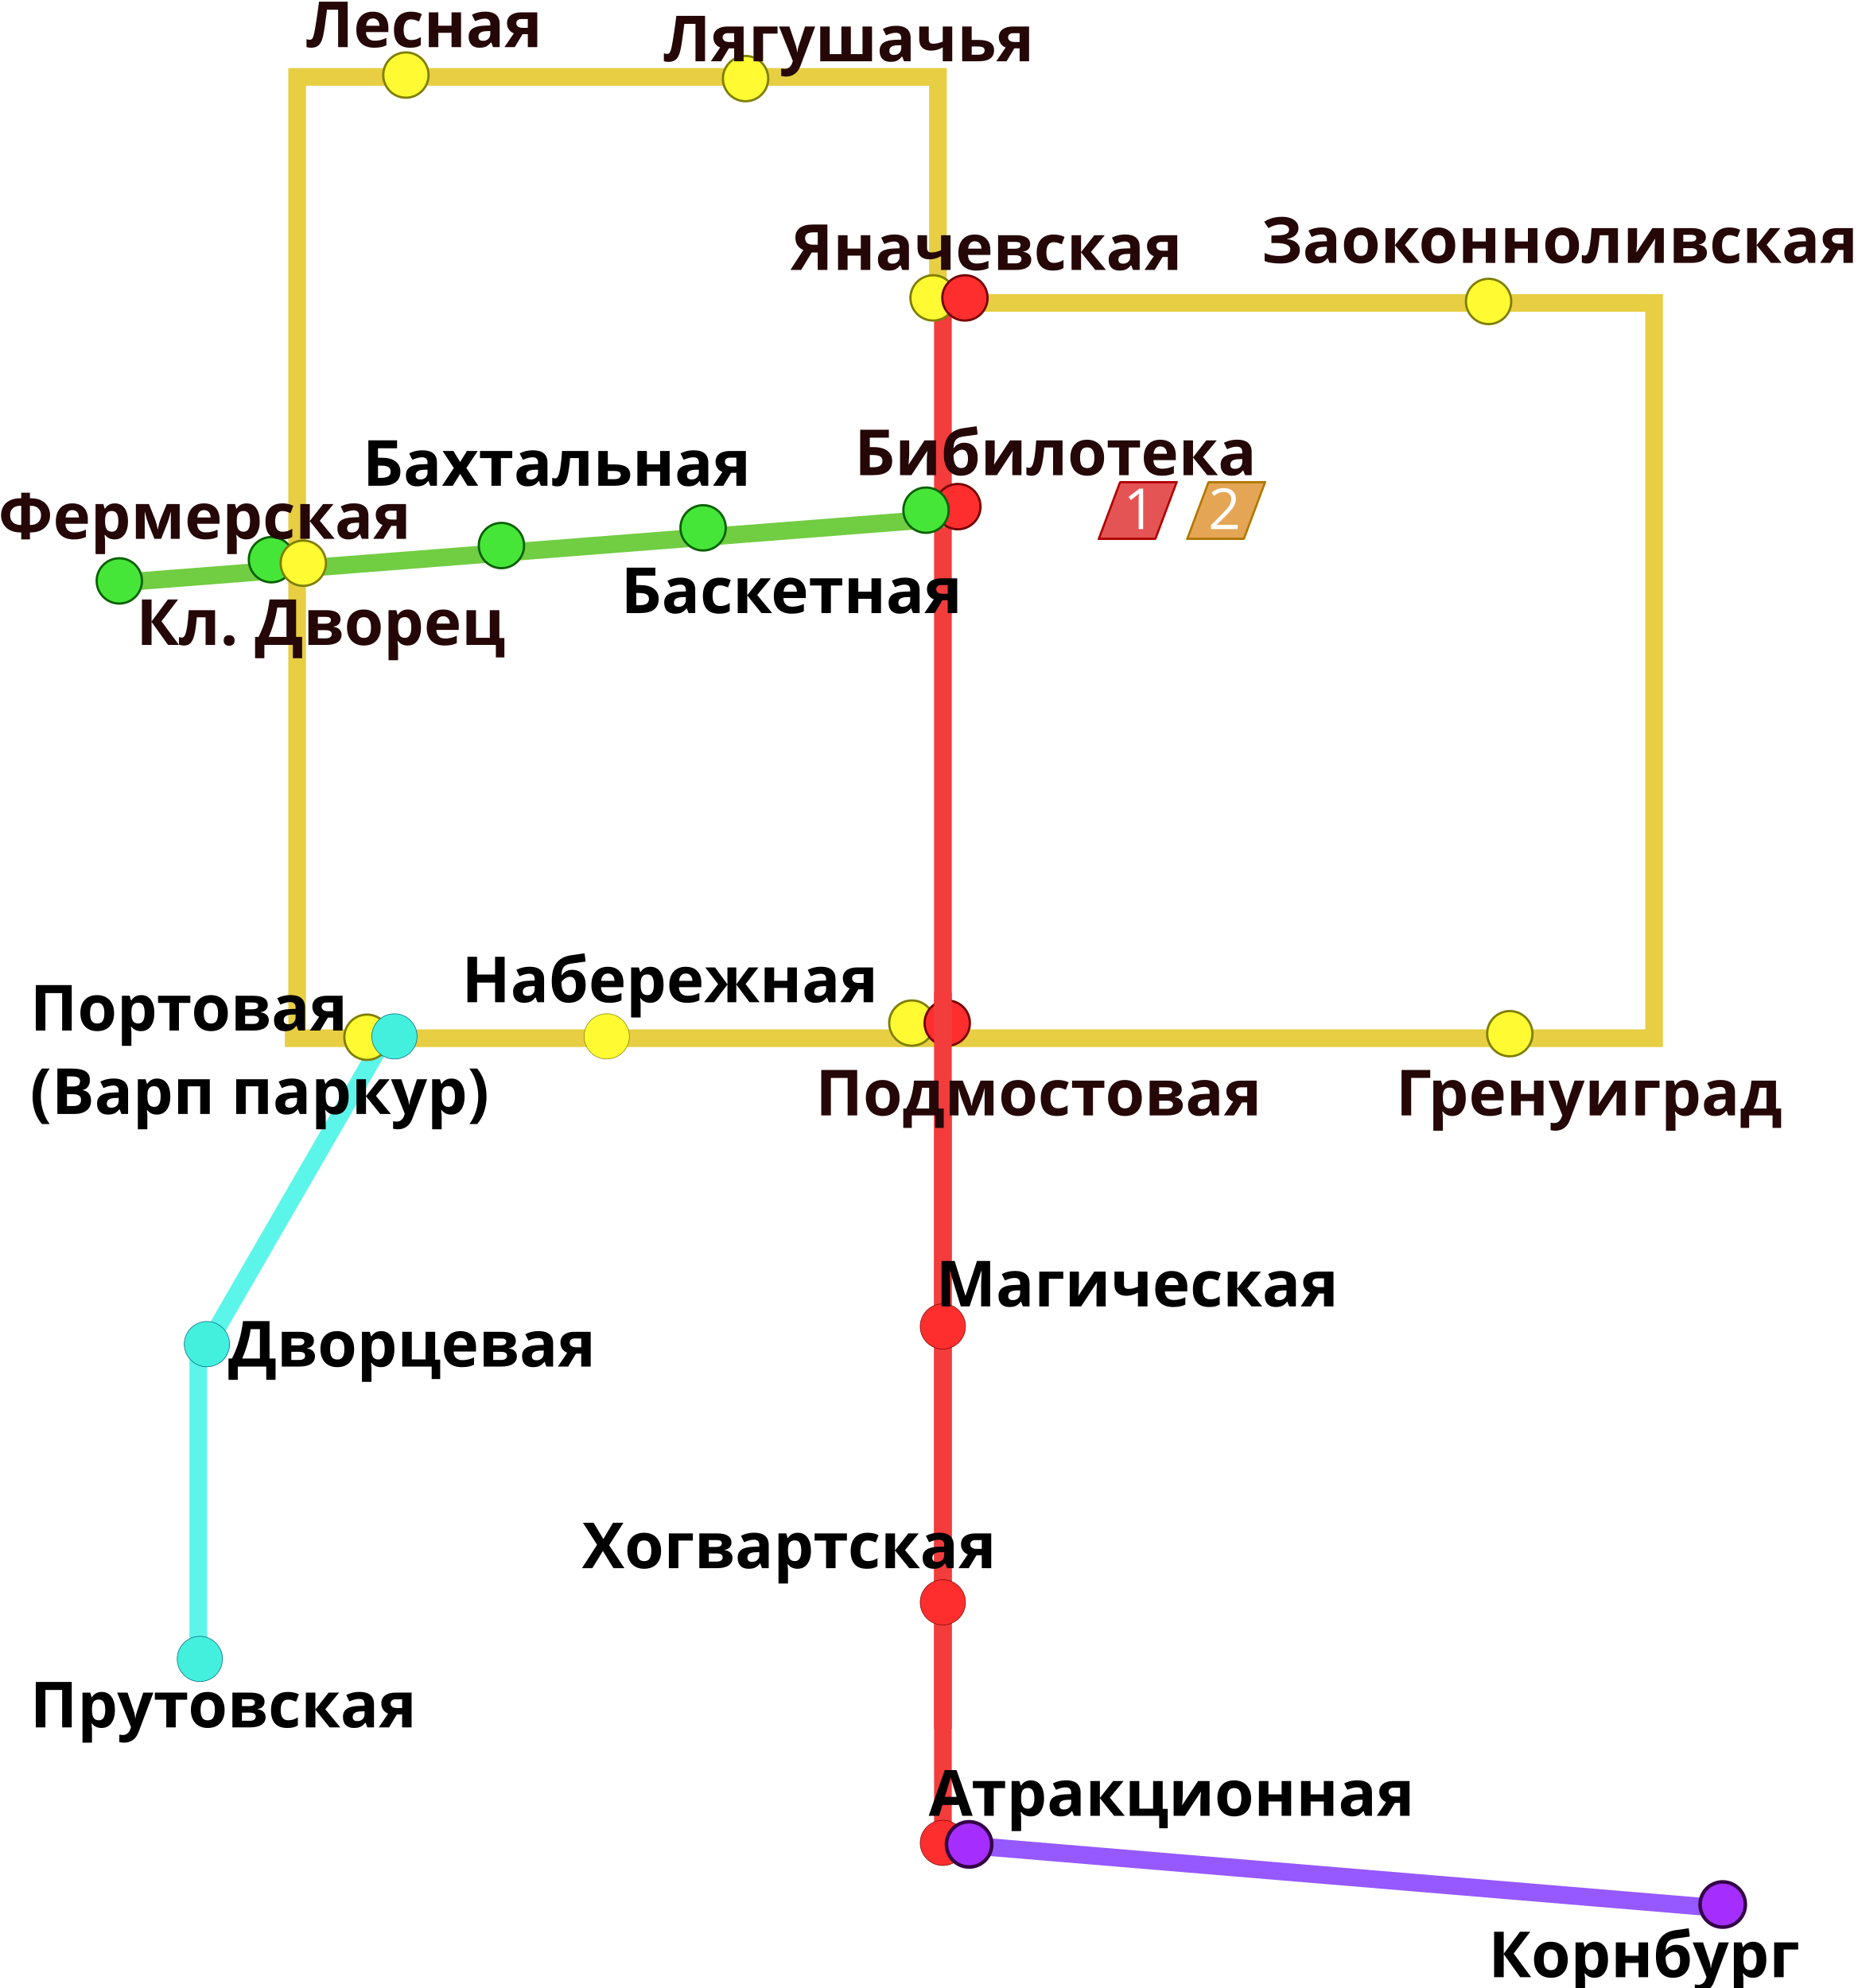
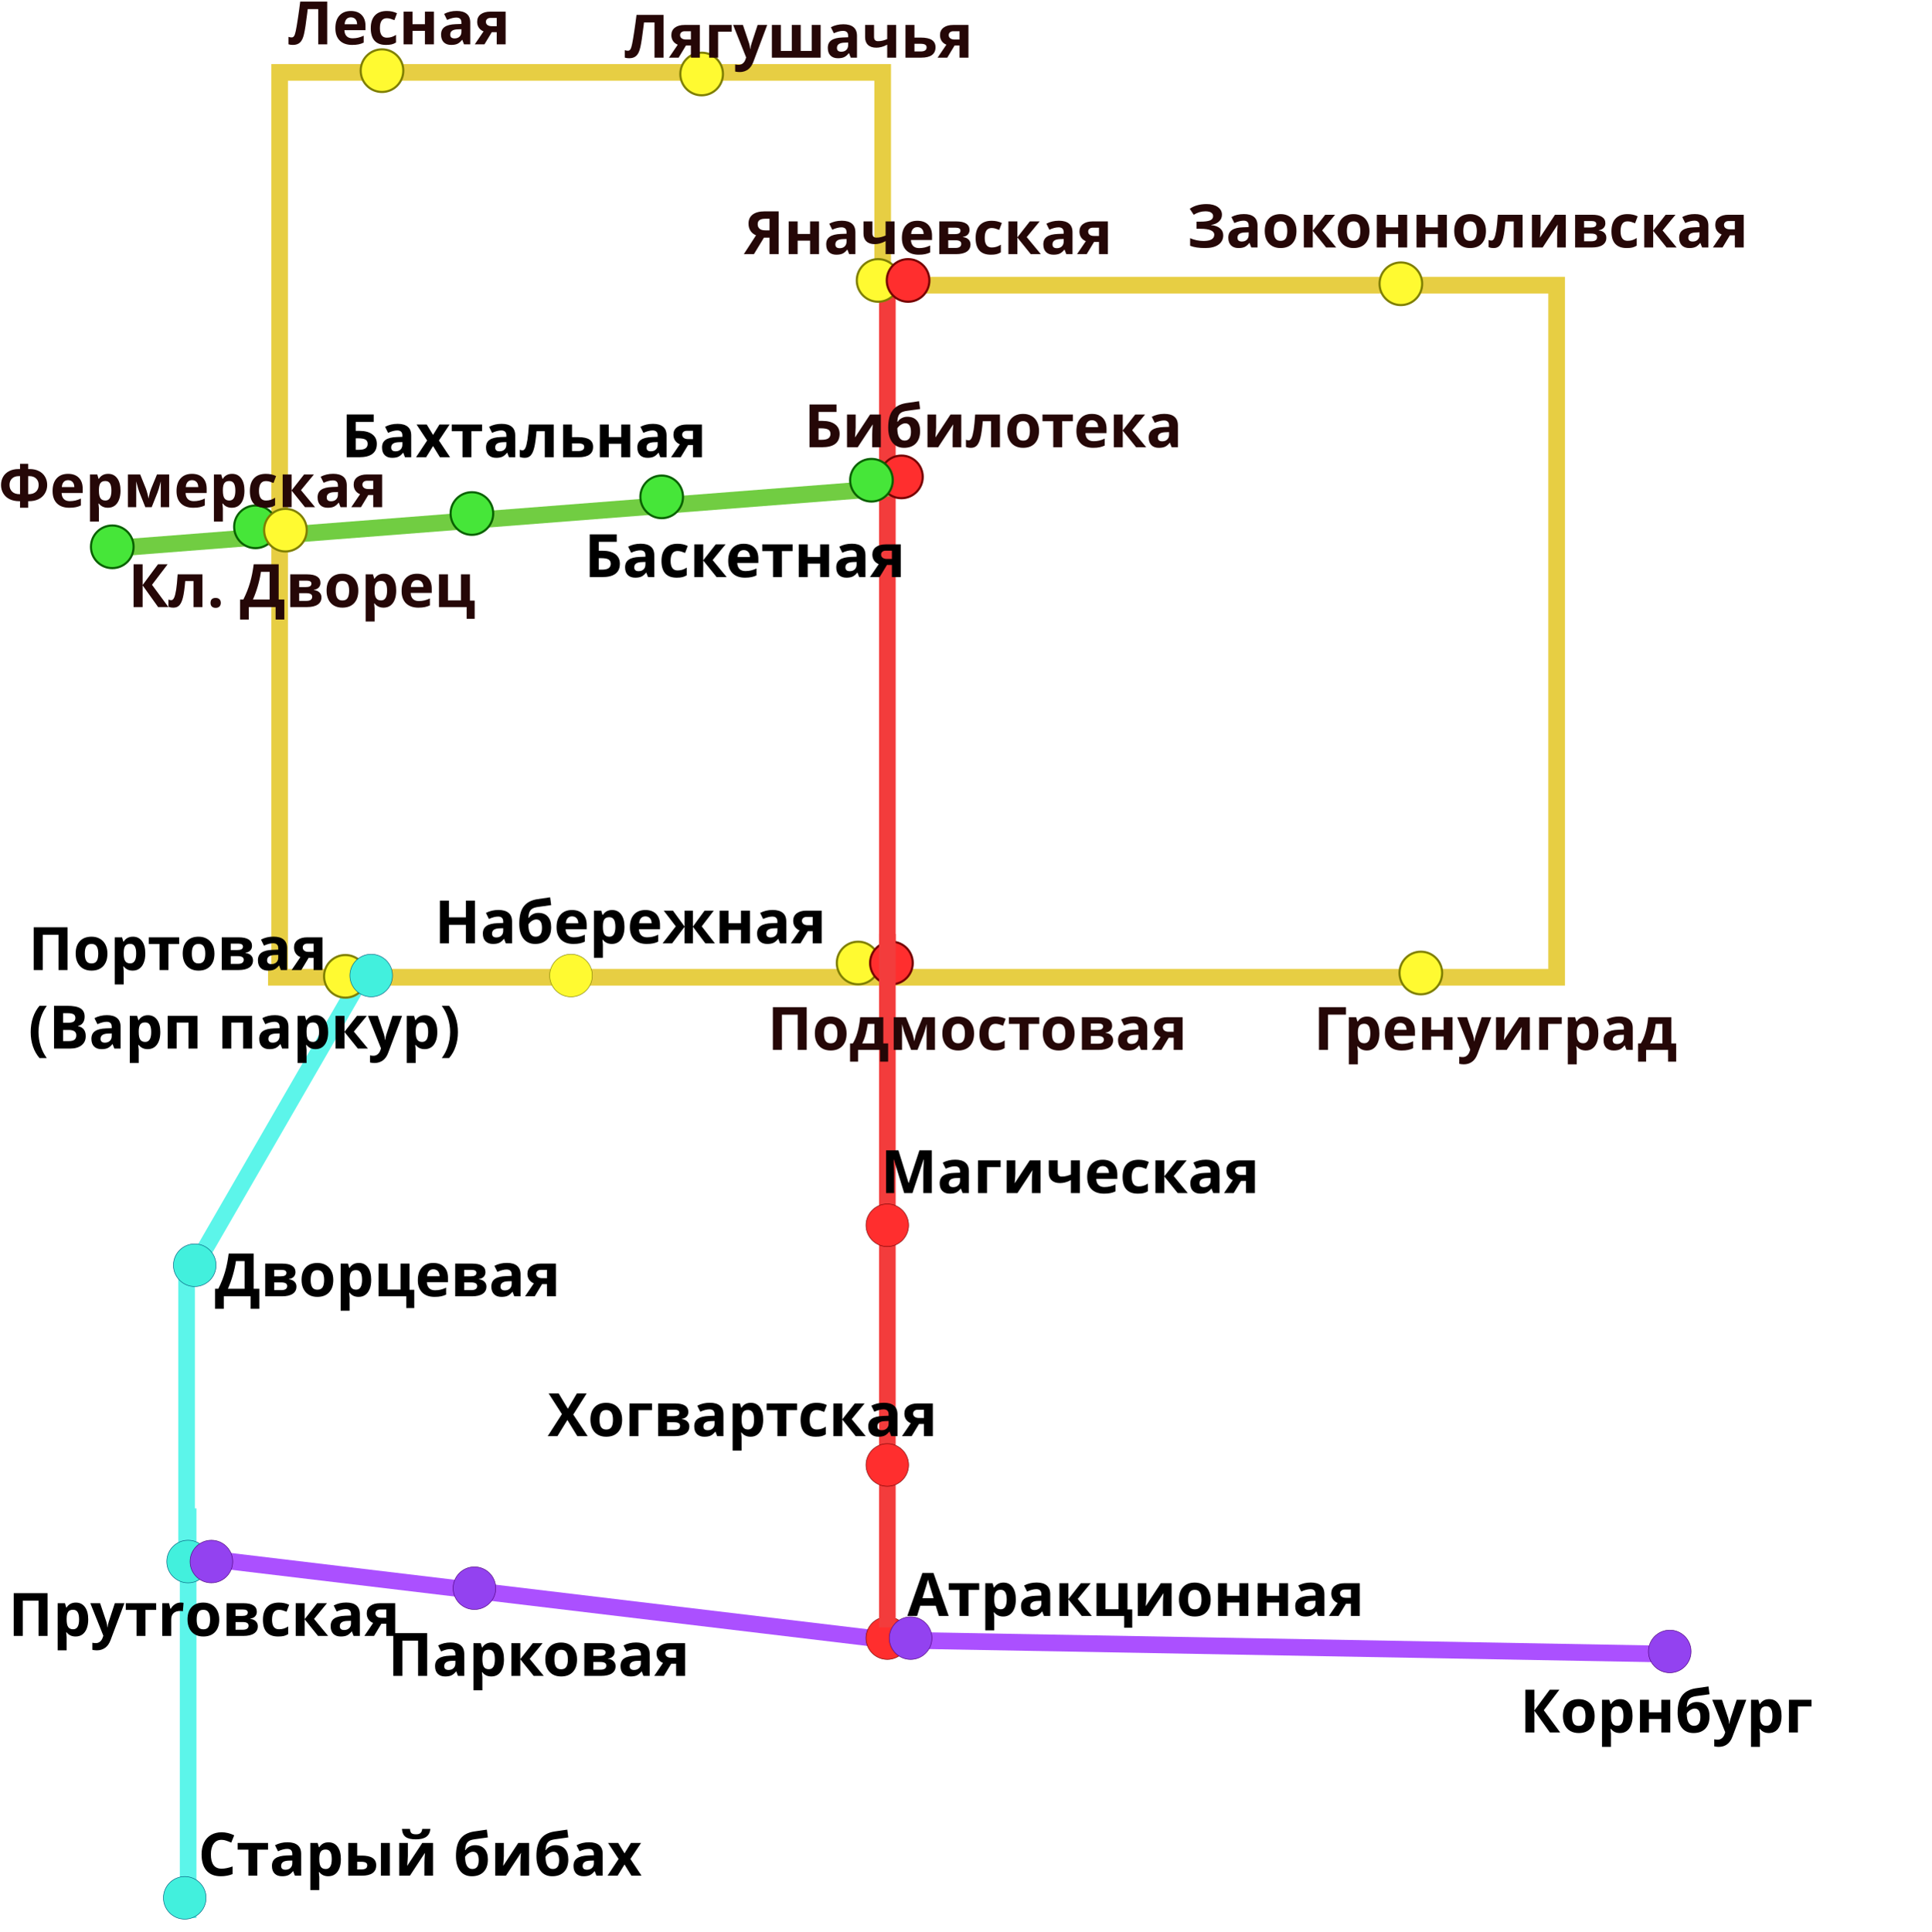
- <svg xmlns="http://www.w3.org/2000/svg" version="1.1" width="525" height="562" viewBox="0 0 525 562" xml:space="preserve">
+ <svg xmlns="http://www.w3.org/2000/svg" version="1.1" width="580" height="580" viewBox="0 0 580 580" xml:space="preserve">
  <defs>
</defs>
  <g transform="matrix(1 0 0 1 274 158.09)">
    <path style="stroke: rgb(231,206,67); stroke-width: 5; stroke-dasharray: none; stroke-linecap: butt; stroke-dashoffset: 0; stroke-linejoin: miter; stroke-miterlimit: 4; fill: none; fill-rule: nonzero; opacity: 1;" transform=" translate(-276.5, -240.09)" d="M 83 375.5 L 470.001 375.5 L 470.001 167.642 L 267.591 167.642 L 267.591 103.742 L 86.477 103.742 L 86.477 376.432" stroke-linecap="round" />
  </g>
  <g transform="matrix(1 0 0 1 266.5 189.62)">
    <path style="stroke: rgb(243,60,60); stroke-width: 5; stroke-dasharray: none; stroke-linecap: butt; stroke-dashoffset: 0; stroke-linejoin: miter; stroke-miterlimit: 4; fill: none; fill-rule: nonzero; opacity: 1;" transform=" translate(-271, -272.62)" d="M 271 168.5 L 271 376.74" stroke-linecap="round" />
  </g>
  <g transform="matrix(1 0 0 1 152 155.5)">
    <path style="stroke: rgb(113,205,66); stroke-width: 5; stroke-dasharray: none; stroke-linecap: butt; stroke-dashoffset: 0; stroke-linejoin: miter; stroke-miterlimit: 4; fill: none; fill-rule: nonzero; opacity: 1;" transform=" translate(-155.5, -237.5)" d="M 271 228.5 L 40 246.5" stroke-linecap="round" />
  </g>
  <g transform="matrix(1 0 0 1 81.77 385.01)">
    <path style="stroke: rgb(92,245,234); stroke-width: 5; stroke-dasharray: none; stroke-linecap: butt; stroke-dashoffset: 0; stroke-linejoin: miter; stroke-miterlimit: 4; fill: none; fill-rule: nonzero; opacity: 1;" transform=" translate(-79.27, -382.51)" d="M 105 293 Q 53.536 382.138 53.536 382.138 L 53.536 472.013" stroke-linecap="round" />
  </g>
  <g transform="matrix(0.16 0 0 0.16 33.72 164.22)">
    <circle style="stroke: rgb(9,97,0); stroke-width: 4; stroke-dasharray: none; stroke-linecap: butt; stroke-dashoffset: 0; stroke-linejoin: miter; stroke-miterlimit: 4; fill: rgb(70,230,57); fill-rule: nonzero; opacity: 1;" cx="0" cy="0" r="40" />
  </g>
  <g transform="matrix(0.16 0 0 0.16 76.72 158.22)">
    <circle style="stroke: rgb(9,97,0); stroke-width: 4; stroke-dasharray: none; stroke-linecap: butt; stroke-dashoffset: 0; stroke-linejoin: miter; stroke-miterlimit: 4; fill: rgb(70,230,57); fill-rule: nonzero; opacity: 1;" cx="0" cy="0" r="40" />
  </g>
  <g transform="matrix(0.16 0 0 0.16 85.72 159.22)">
    <circle style="stroke: rgb(127,127,2); stroke-width: 4; stroke-dasharray: none; stroke-linecap: butt; stroke-dashoffset: 0; stroke-linejoin: miter; stroke-miterlimit: 4; fill: rgb(255,250,49); fill-rule: nonzero; opacity: 1;" cx="0" cy="0" r="40" />
  </g>
  <g transform="matrix(0.16 0 0 0.16 114.72 21.22)">
    <circle style="stroke: rgb(127,127,2); stroke-width: 4; stroke-dasharray: none; stroke-linecap: butt; stroke-dashoffset: 0; stroke-linejoin: miter; stroke-miterlimit: 4; fill: rgb(255,250,49); fill-rule: nonzero; opacity: 1;" cx="0" cy="0" r="40" />
  </g>
  <g transform="matrix(0.16 0 0 0.16 210.72 22.22)">
    <circle style="stroke: rgb(127,127,2); stroke-width: 4; stroke-dasharray: none; stroke-linecap: butt; stroke-dashoffset: 0; stroke-linejoin: miter; stroke-miterlimit: 4; fill: rgb(255,250,49); fill-rule: nonzero; opacity: 1;" cx="0" cy="0" r="40" />
  </g>
  <g transform="matrix(0.16 0 0 0.16 263.72 84.22)">
    <circle style="stroke: rgb(127,127,2); stroke-width: 4; stroke-dasharray: none; stroke-linecap: butt; stroke-dashoffset: 0; stroke-linejoin: miter; stroke-miterlimit: 4; fill: rgb(255,250,49); fill-rule: nonzero; opacity: 1;" cx="0" cy="0" r="40" />
  </g>
  <g transform="matrix(0.16 0 0 0.16 420.72 85.22)">
    <circle style="stroke: rgb(127,127,2); stroke-width: 4; stroke-dasharray: none; stroke-linecap: butt; stroke-dashoffset: 0; stroke-linejoin: miter; stroke-miterlimit: 4; fill: rgb(255,250,49); fill-rule: nonzero; opacity: 1;" cx="0" cy="0" r="40" />
  </g>
  <g transform="matrix(0.16 0 0 0.16 426.72 292.22)">
    <circle style="stroke: rgb(127,127,2); stroke-width: 4; stroke-dasharray: none; stroke-linecap: butt; stroke-dashoffset: 0; stroke-linejoin: miter; stroke-miterlimit: 4; fill: rgb(255,250,49); fill-rule: nonzero; opacity: 1;" cx="0" cy="0" r="40" />
  </g>
  <g transform="matrix(0.16 0 0 0.16 257.72 289.22)">
    <circle style="stroke: rgb(127,127,2); stroke-width: 4; stroke-dasharray: none; stroke-linecap: butt; stroke-dashoffset: 0; stroke-linejoin: miter; stroke-miterlimit: 4; fill: rgb(255,250,49); fill-rule: nonzero; opacity: 1;" cx="0" cy="0" r="40" />
  </g>
  <g transform="matrix(0.16 0 0 0.16 267.72 289.22)">
    <circle style="stroke: rgb(117,0,0); stroke-width: 4; stroke-dasharray: none; stroke-linecap: butt; stroke-dashoffset: 0; stroke-linejoin: miter; stroke-miterlimit: 4; fill: rgb(255,46,46); fill-rule: nonzero; opacity: 1;" cx="0" cy="0" r="40" />
  </g>
  <g transform="matrix(0.16 0 0 0.16 272.72 84.22)">
    <circle style="stroke: rgb(117,0,0); stroke-width: 4; stroke-dasharray: none; stroke-linecap: butt; stroke-dashoffset: 0; stroke-linejoin: miter; stroke-miterlimit: 4; fill: rgb(255,46,46); fill-rule: nonzero; opacity: 1;" cx="0" cy="0" r="40" />
  </g>
  <g transform="matrix(0.16 0 0 0.16 270.72 143.22)">
    <circle style="stroke: rgb(117,0,0); stroke-width: 4; stroke-dasharray: none; stroke-linecap: butt; stroke-dashoffset: 0; stroke-linejoin: miter; stroke-miterlimit: 4; fill: rgb(255,46,46); fill-rule: nonzero; opacity: 1;" cx="0" cy="0" r="40" />
  </g>
  <g transform="matrix(0.16 0 0 0.16 103.72 293.22)">
    <circle style="stroke: rgb(127,127,2); stroke-width: 4; stroke-dasharray: none; stroke-linecap: butt; stroke-dashoffset: 0; stroke-linejoin: miter; stroke-miterlimit: 4; fill: rgb(255,250,49); fill-rule: nonzero; opacity: 1;" cx="0" cy="0" r="40" />
  </g>
  <g transform="matrix(0.16 0 0 0.16 141.72 154.22)">
    <circle style="stroke: rgb(9,97,0); stroke-width: 4; stroke-dasharray: none; stroke-linecap: butt; stroke-dashoffset: 0; stroke-linejoin: miter; stroke-miterlimit: 4; fill: rgb(70,230,57); fill-rule: nonzero; opacity: 1;" cx="0" cy="0" r="40" />
  </g>
  <g transform="matrix(0.16 0 0 0.16 198.72 149.22)">
    <circle style="stroke: rgb(9,97,0); stroke-width: 4; stroke-dasharray: none; stroke-linecap: butt; stroke-dashoffset: 0; stroke-linejoin: miter; stroke-miterlimit: 4; fill: rgb(70,230,57); fill-rule: nonzero; opacity: 1;" cx="0" cy="0" r="40" />
  </g>
+   <g transform="matrix(1 0.02 -0.02 1 166 480.5)">
+     <line style="stroke: rgb(171,80,255); stroke-width: 5; stroke-dasharray: none; stroke-linecap: butt; stroke-dashoffset: 0; stroke-linejoin: miter; stroke-miterlimit: 4; fill: rgb(0,0,0); fill-rule: nonzero; opacity: 1;" x1="-105.5" y1="-10.5" x2="105.5" y2="10.5" />
+   </g>
  <g transform="matrix(0.16 0 0 0.16 261.72 144.22)">
    <circle style="stroke: rgb(9,97,0); stroke-width: 4; stroke-dasharray: none; stroke-linecap: butt; stroke-dashoffset: 0; stroke-linejoin: miter; stroke-miterlimit: 4; fill: rgb(70,230,57); fill-rule: nonzero; opacity: 1;" cx="0" cy="0" r="40" />
  </g>
  <g transform="matrix(1 0 0 1 466.81 309.67)" style="">
    <text xml:space="preserve" font-family="'Open Sans', sans-serif" font-size="18" font-style="normal" font-weight="bold" style="stroke: none; stroke-width: 1; stroke-dasharray: none; stroke-linecap: butt; stroke-dashoffset: 0; stroke-linejoin: miter; stroke-miterlimit: 4; fill: rgb(0,0,0); fill-rule: nonzero; opacity: 1; white-space: pre;">
      <tspan x="-72.31" y="5.65" style="font-family: 'Open Sans', sans-serif; font-size: 18px; font-weight: bold; fill: rgb(37,7,7); ">Гренуиград</tspan>
    </text>
  </g>
  <g transform="matrix(1 0 0 1 469.13 68.67)" style="">
    <text xml:space="preserve" font-family="'Open Sans', sans-serif" font-size="18" font-style="normal" font-weight="bold" style="stroke: none; stroke-width: 1; stroke-dasharray: none; stroke-linecap: butt; stroke-dashoffset: 0; stroke-linejoin: miter; stroke-miterlimit: 4; fill: rgb(0,0,0); fill-rule: nonzero; opacity: 1; white-space: pre;">
      <tspan x="-112.64" y="5.65" style="stroke-width: 1; font-family: 'Open Sans', sans-serif; font-size: 18px; font-style: normal; font-weight: bold; fill: rgb(37,7,7); ">Заоконноливская</tspan>
    </text>
  </g>
  <g transform="matrix(1 0 0 1 199.13 7.67)" style="">
    <text xml:space="preserve" font-family="'Open Sans', sans-serif" font-size="18" font-style="normal" font-weight="bold" style="stroke: none; stroke-width: 1; stroke-dasharray: none; stroke-linecap: butt; stroke-dashoffset: 0; stroke-linejoin: miter; stroke-miterlimit: 4; fill: rgb(0,0,0); fill-rule: nonzero; opacity: 1; white-space: pre;">
      <tspan x="-112.64" y="5.65" style="stroke-width: 1; font-family: 'Open Sans', sans-serif; font-size: 18px; font-style: normal; font-weight: bold; fill: rgb(37,7,7); ">Лесная</tspan>
    </text>
  </g>
  <g transform="matrix(1 0 0 1 354.13 128.67)" style="">
    <text xml:space="preserve" font-family="'Open Sans', sans-serif" font-size="18" font-style="normal" font-weight="bold" style="stroke: none; stroke-width: 1; stroke-dasharray: none; stroke-linecap: butt; stroke-dashoffset: 0; stroke-linejoin: miter; stroke-miterlimit: 4; fill: rgb(0,0,0); fill-rule: nonzero; opacity: 1; white-space: pre;">
      <tspan x="-112.64" y="5.65" style="stroke-width: 1; font-family: 'Open Sans', sans-serif; font-size: 18px; font-style: normal; font-weight: bold; fill: rgb(37,7,7); ">Бибилотека</tspan>
    </text>
  </g>
  <g transform="matrix(1 0 0 1 336.13 70.67)" style="">
    <text xml:space="preserve" font-family="'Open Sans', sans-serif" font-size="18" font-style="normal" font-weight="bold" style="stroke: none; stroke-width: 1; stroke-dasharray: none; stroke-linecap: butt; stroke-dashoffset: 0; stroke-linejoin: miter; stroke-miterlimit: 4; fill: rgb(0,0,0); fill-rule: nonzero; opacity: 1; white-space: pre;">
      <tspan x="-112.64" y="5.65" style="stroke-width: 1; font-family: 'Open Sans', sans-serif; font-size: 18px; font-style: normal; font-weight: bold; fill: rgb(37,7,7); ">Яначевская</tspan>
    </text>
  </g>
  <g transform="matrix(1 0 0 1 300.13 11.67)" style="">
    <text xml:space="preserve" font-family="'Open Sans', sans-serif" font-size="18" font-style="normal" font-weight="bold" style="stroke: none; stroke-width: 1; stroke-dasharray: none; stroke-linecap: butt; stroke-dashoffset: 0; stroke-linejoin: miter; stroke-miterlimit: 4; fill: rgb(0,0,0); fill-rule: nonzero; opacity: 1; white-space: pre;">
      <tspan x="-112.64" y="5.65" style="stroke-width: 1; font-family: 'Open Sans', sans-serif; font-size: 18px; font-style: normal; font-weight: bold; fill: rgb(37,7,7); ">Лягушачья</tspan>
    </text>
  </g>
-   <g transform="matrix(1 0 0 1 112.13 146.67)" style="">
+   <g transform="matrix(1 0 0 1 112.14 146.67)" style="">
    <text xml:space="preserve" font-family="'Open Sans', sans-serif" font-size="18" font-style="normal" font-weight="bold" style="stroke: none; stroke-width: 1; stroke-dasharray: none; stroke-linecap: butt; stroke-dashoffset: 0; stroke-linejoin: miter; stroke-miterlimit: 4; fill: rgb(0,0,0); fill-rule: nonzero; opacity: 1; white-space: pre;">
      <tspan x="-112.64" y="5.65" style="stroke-width: 1; font-family: 'Open Sans', sans-serif; font-size: 18px; font-style: normal; font-weight: bold; fill: rgb(37,7,7); ">Фермерская</tspan>
    </text>
  </g>
  <g transform="matrix(1 0 0 1 151.13 176.67)" style="">
    <text xml:space="preserve" font-family="'Open Sans', sans-serif" font-size="18" font-style="normal" font-weight="bold" style="stroke: none; stroke-width: 1; stroke-dasharray: none; stroke-linecap: butt; stroke-dashoffset: 0; stroke-linejoin: miter; stroke-miterlimit: 4; fill: rgb(0,0,0); fill-rule: nonzero; opacity: 1; white-space: pre;">
      <tspan x="-112.64" y="5.65" style="stroke-width: 1; font-family: 'Open Sans', sans-serif; font-size: 18px; font-style: normal; font-weight: bold; fill: rgb(37,7,7); ">Кл. Дворец</tspan>
    </text>
  </g>
  <g transform="matrix(1 0 0 1 215.13 131.67)" style="">
    <text xml:space="preserve" font-family="'Open Sans', sans-serif" font-size="18" font-style="normal" font-weight="bold" style="stroke: none; stroke-width: 1; stroke-dasharray: none; stroke-linecap: butt; stroke-dashoffset: 0; stroke-linejoin: miter; stroke-miterlimit: 4; fill: rgb(0,0,0); fill-rule: nonzero; opacity: 1; white-space: pre;">
      <tspan x="-112.64" y="5.65">Бахтальная</tspan>
    </text>
  </g>
  <g transform="matrix(1 0 0 1 288.13 167.67)" style="">
    <text xml:space="preserve" font-family="'Open Sans', sans-serif" font-size="18" font-style="normal" font-weight="bold" style="stroke: none; stroke-width: 1; stroke-dasharray: none; stroke-linecap: butt; stroke-dashoffset: 0; stroke-linejoin: miter; stroke-miterlimit: 4; fill: rgb(0,0,0); fill-rule: nonzero; opacity: 1; white-space: pre;">
      <tspan x="-112.64" y="5.65" style="stroke-width: 1; font-family: 'Open Sans', sans-serif; font-size: 18px; font-style: normal; font-weight: bold; fill: rgb(0,0,0); ">Баскетная</tspan>
    </text>
  </g>
-   <g transform="matrix(1 0 0 1 121.13 297.47)" style="">
+   <g transform="matrix(1 0 0 1 121.14 297.47)" style="">
    <text xml:space="preserve" font-family="'Open Sans', sans-serif" font-size="18" font-style="normal" font-weight="bold" style="stroke: none; stroke-width: 1; stroke-dasharray: none; stroke-linecap: butt; stroke-dashoffset: 0; stroke-linejoin: miter; stroke-miterlimit: 4; fill: rgb(0,0,0); fill-rule: nonzero; opacity: 1; white-space: pre;">
      <tspan x="-112.64" y="-6.14">Портовая</tspan>
      <tspan x="-112.64" y="17.45">(Варп паркур)</tspan>
    </text>
  </g>
  <g transform="matrix(0.16 0 0 0.16 171.48 292.98)">
    <circle style="stroke: rgb(127,127,2); stroke-width: 1; stroke-dasharray: none; stroke-linecap: butt; stroke-dashoffset: 0; stroke-linejoin: miter; stroke-miterlimit: 4; fill: rgb(255,250,49); fill-rule: nonzero; opacity: 1;" cx="0" cy="0" r="40" />
  </g>
  <g transform="matrix(1 0 0 1 243.13 277.67)" style="">
    <text xml:space="preserve" font-family="'Open Sans', sans-serif" font-size="18" font-style="normal" font-weight="bold" style="stroke: none; stroke-width: 1; stroke-dasharray: none; stroke-linecap: butt; stroke-dashoffset: 0; stroke-linejoin: miter; stroke-miterlimit: 4; fill: rgb(0,0,0); fill-rule: nonzero; opacity: 1; white-space: pre;">
      <tspan x="-112.64" y="5.65" style="stroke-width: 1; font-family: 'Open Sans', sans-serif; font-size: 18px; font-style: normal; font-weight: bold; fill: rgb(0,0,0); ">Набережная</tspan>
    </text>
  </g>
-   <g transform="matrix(1 0 0 1 266.5 414.62)">
-     <path style="stroke: rgb(243,60,60); stroke-width: 5; stroke-dasharray: none; stroke-linecap: butt; stroke-dashoffset: 0; stroke-linejoin: miter; stroke-miterlimit: 4; fill: none; fill-rule: nonzero; opacity: 1;" transform=" translate(-271, -272.62)" d="M 271 168.5 L 271 376.74" stroke-linecap="round" />
-   </g>
-   <g transform="matrix(0.16 0 0 0.16 266.48 520.98)">
+   <g transform="matrix(1.07 -0.08 0.08 1 388.15 494.73)">
+     <line style="stroke: rgb(171,80,255); stroke-width: 5; stroke-dasharray: none; stroke-linecap: butt; stroke-dashoffset: 0; stroke-linejoin: miter; stroke-miterlimit: 4; fill: rgb(0,0,0); fill-rule: nonzero; opacity: 1;" x1="-105.5" y1="-10.5" x2="105.5" y2="10.5" />
+   </g>
+   <g transform="matrix(0.16 0 0 0.16 266.48 491.98)">
    <circle style="stroke: rgb(117,0,0); stroke-width: 1; stroke-dasharray: none; stroke-linecap: butt; stroke-dashoffset: 0; stroke-linejoin: miter; stroke-miterlimit: 4; fill: rgb(255,46,46); fill-rule: nonzero; opacity: 1;" cx="0" cy="0" r="40" />
  </g>
  <g transform="matrix(1 0 0 1 266.5 384.62)">
    <path style="stroke: rgb(243,60,60); stroke-width: 5; stroke-dasharray: none; stroke-linecap: butt; stroke-dashoffset: 0; stroke-linejoin: miter; stroke-miterlimit: 4; fill: none; fill-rule: nonzero; opacity: 1;" transform=" translate(-271, -272.62)" d="M 271 168.5 L 271 376.74" stroke-linecap="round" />
  </g>
-   <g transform="matrix(0.16 0 0 0.16 266.48 452.98)">
+   <g transform="matrix(0.16 0 0 0.16 266.48 439.98)">
    <circle style="stroke: rgb(117,0,0); stroke-width: 1; stroke-dasharray: none; stroke-linecap: butt; stroke-dashoffset: 0; stroke-linejoin: miter; stroke-miterlimit: 4; fill: rgb(255,46,46); fill-rule: nonzero; opacity: 1;" cx="0" cy="0" r="40" />
  </g>
-   <g transform="matrix(0.16 0 0 0.16 266.48 374.98)">
+   <g transform="matrix(0.16 0 0 0.16 266.48 367.98)">
    <circle style="stroke: rgb(117,0,0); stroke-width: 1; stroke-dasharray: none; stroke-linecap: butt; stroke-dashoffset: 0; stroke-linejoin: miter; stroke-miterlimit: 4; fill: rgb(255,46,46); fill-rule: nonzero; opacity: 1;" cx="0" cy="0" r="40" />
  </g>
-   <g transform="matrix(1 0 0 1 377.13 363.67)" style="">
+   <g transform="matrix(1 0 0 1 377.13 352.67)" style="">
    <text xml:space="preserve" font-family="'Open Sans', sans-serif" font-size="18" font-style="normal" font-weight="bold" style="stroke: none; stroke-width: 1; stroke-dasharray: none; stroke-linecap: butt; stroke-dashoffset: 0; stroke-linejoin: miter; stroke-miterlimit: 4; fill: rgb(0,0,0); fill-rule: nonzero; opacity: 1; white-space: pre;">
      <tspan x="-112.64" y="5.65">Магическая</tspan>
    </text>
  </g>
  <g transform="matrix(1 0 0 1 343.13 309.67)" style="">
    <text xml:space="preserve" font-family="'Open Sans', sans-serif" font-size="18" font-style="normal" font-weight="bold" style="stroke: none; stroke-width: 1; stroke-dasharray: none; stroke-linecap: butt; stroke-dashoffset: 0; stroke-linejoin: miter; stroke-miterlimit: 4; fill: rgb(0,0,0); fill-rule: nonzero; opacity: 1; white-space: pre;">
      <tspan x="-112.64" y="5.65" style="stroke-width: 1; font-family: 'Open Sans', sans-serif; font-size: 18px; font-style: normal; font-weight: bold; fill: rgb(37,7,7); ">Подмостовая</tspan>
    </text>
  </g>
-   <g transform="matrix(1 0 0 1 277.13 437.67)" style="">
+   <g transform="matrix(1 0 0 1 277.13 425.67)" style="">
    <text xml:space="preserve" font-family="'Open Sans', sans-serif" font-size="18" font-style="normal" font-weight="bold" style="stroke: none; stroke-width: 1; stroke-dasharray: none; stroke-linecap: butt; stroke-dashoffset: 0; stroke-linejoin: miter; stroke-miterlimit: 4; fill: rgb(0,0,0); fill-rule: nonzero; opacity: 1; white-space: pre;">
      <tspan x="-112.64" y="5.65" style="stroke-width: 1; font-family: 'Open Sans', sans-serif; font-size: 18px; font-style: normal; font-weight: bold; fill: rgb(0,0,0); ">Хогвартская</tspan>
    </text>
  </g>
-   <g transform="matrix(1 0 0 1 375.13 507.67)" style="">
+   <g transform="matrix(1 0 0 1 385.13 479.67)" style="">
    <text xml:space="preserve" font-family="'Open Sans', sans-serif" font-size="18" font-style="normal" font-weight="bold" style="stroke: none; stroke-width: 1; stroke-dasharray: none; stroke-linecap: butt; stroke-dashoffset: 0; stroke-linejoin: miter; stroke-miterlimit: 4; fill: rgb(0,0,0); fill-rule: nonzero; opacity: 1; white-space: pre;">
      <tspan x="-112.64" y="5.65" style="stroke-width: 1; font-family: 'Open Sans', sans-serif; font-size: 18px; font-style: normal; font-weight: bold; fill: rgb(0,0,0); ">Атракционная</tspan>
    </text>
  </g>
  <g transform="matrix(0.16 0 0 0.16 111.48 292.98)">
    <circle style="stroke: rgb(2,96,127); stroke-width: 1; stroke-dasharray: none; stroke-linecap: butt; stroke-dashoffset: 0; stroke-linejoin: miter; stroke-miterlimit: 4; fill: rgb(66,240,221); fill-rule: nonzero; opacity: 1;" cx="0" cy="0" r="40" />
  </g>
  <g transform="matrix(0.16 0 0 0.16 58.48 379.98)">
    <circle style="stroke: rgb(2,96,127); stroke-width: 1; stroke-dasharray: none; stroke-linecap: butt; stroke-dashoffset: 0; stroke-linejoin: miter; stroke-miterlimit: 4; fill: rgb(66,240,221); fill-rule: nonzero; opacity: 1;" cx="0" cy="0" r="40" />
  </g>
-   <g transform="matrix(1 0 0 1 177.13 380.67)" style="">
+   <g transform="matrix(1 0 0 1 177.13 383.67)" style="">
    <text xml:space="preserve" font-family="'Open Sans', sans-serif" font-size="18" font-style="normal" font-weight="bold" style="stroke: none; stroke-width: 1; stroke-dasharray: none; stroke-linecap: butt; stroke-dashoffset: 0; stroke-linejoin: miter; stroke-miterlimit: 4; fill: rgb(0,0,0); fill-rule: nonzero; opacity: 1; white-space: pre;">
      <tspan x="-112.64" y="5.65" style="stroke-width: 1; font-family: 'Open Sans', sans-serif; font-size: 18px; font-style: normal; font-weight: bold; fill: rgb(0,0,0); ">Дворцевая</tspan>
    </text>
  </g>
+   <g transform="matrix(1 0 0 1 56 455.5)">
+     <line style="stroke: rgb(0,0,0); stroke-width: 2; stroke-dasharray: none; stroke-linecap: butt; stroke-dashoffset: 0; stroke-linejoin: miter; stroke-miterlimit: 4; fill: rgb(0,0,0); fill-rule: nonzero; opacity: 1;" x1="0" y1="0" x2="0" y2="0" />
+   </g>
+   <g transform="matrix(1 0 0 1 56.5 514.52)">
+     <line style="stroke: rgb(92,245,234); stroke-width: 5; stroke-dasharray: none; stroke-linecap: butt; stroke-dashoffset: 0; stroke-linejoin: miter; stroke-miterlimit: 4; fill: rgb(0,0,0); fill-rule: nonzero; opacity: 1;" x1="-3.552713678800501e-15" y1="-61.518" x2="3.552713678800501e-15" y2="61.518" />
+   </g>
  <g transform="matrix(0.16 0 0 0.16 56.48 468.98)">
    <circle style="stroke: rgb(2,96,127); stroke-width: 1; stroke-dasharray: none; stroke-linecap: butt; stroke-dashoffset: 0; stroke-linejoin: miter; stroke-miterlimit: 4; fill: rgb(66,240,221); fill-rule: nonzero; opacity: 1;" cx="0" cy="0" r="40" />
  </g>
-   <g transform="matrix(1 0 0 1 121.13 482.67)" style="">
-     <text xml:space="preserve" font-family="'Open Sans', sans-serif" font-size="18" font-style="normal" font-weight="bold" style="stroke: none; stroke-width: 1; stroke-dasharray: none; stroke-linecap: butt; stroke-dashoffset: 0; stroke-linejoin: miter; stroke-miterlimit: 4; fill: rgb(0,0,0); fill-rule: nonzero; opacity: 1; white-space: pre;">
-       <tspan x="-112.64" y="5.65" style="stroke-width: 1; font-family: 'Open Sans', sans-serif; font-size: 18px; font-style: normal; font-weight: bold; fill: rgb(0,0,0); ">Прутовская</tspan>
-     </text>
-   </g>
-   <g transform="matrix(0.16 0 -0.06 0.16 321.56 144.32)">
-     <polygon style="stroke: rgb(175,0,0); stroke-width: 4; stroke-dasharray: none; stroke-linecap: butt; stroke-dashoffset: 0; stroke-linejoin: round; stroke-miterlimit: 4; fill: rgb(228,84,84); fill-rule: nonzero; opacity: 1;" points="-50,-50 -50,50 50,50 50,-50 " />
-   </g>
-   <g transform="matrix(0.16 0 -0.06 0.16 346.56 144.32)">
-     <polygon style="stroke: rgb(175,119,0); stroke-width: 4; stroke-dasharray: none; stroke-linecap: butt; stroke-dashoffset: 0; stroke-linejoin: round; stroke-miterlimit: 4; fill: rgb(228,166,84); fill-rule: nonzero; opacity: 1;" points="-50,-50 -50,50 50,50 50,-50 " />
-   </g>
-   <g transform="matrix(1 0 0 1 357.5 144.54)" style="">
-     <text xml:space="preserve" font-family="'Open Sans', sans-serif" font-size="18" font-style="normal" font-weight="normal" style="stroke: none; stroke-width: 1; stroke-dasharray: none; stroke-linecap: butt; stroke-dashoffset: 0; stroke-linejoin: miter; stroke-miterlimit: 4; fill: rgb(0,0,0); fill-rule: nonzero; opacity: 1; white-space: pre;">
-       <tspan x="-40" y="5.03" style="font-size: 16px; fill: rgb(255,255,255); ">1</tspan>
-     </text>
-   </g>
-   <g transform="matrix(1 0 0 1 381.5 144.54)" style="">
-     <text xml:space="preserve" font-family="'Open Sans', sans-serif" font-size="18" font-style="normal" font-weight="normal" style="stroke: none; stroke-width: 1; stroke-dasharray: none; stroke-linecap: butt; stroke-dashoffset: 0; stroke-linejoin: miter; stroke-miterlimit: 4; fill: rgb(0,0,0); fill-rule: nonzero; opacity: 1; white-space: pre;">
-       <tspan x="-40" y="5.03" style="font-size: 16px; fill: rgb(255,255,255); ">2</tspan>
-     </text>
-   </g>
-   <g transform="matrix(0.71 -0.01 0.02 1.11 378.95 530.47)">
-     <line style="stroke: rgb(150,88,255); stroke-width: 5; stroke-dasharray: none; stroke-linecap: butt; stroke-dashoffset: 0; stroke-linejoin: miter; stroke-miterlimit: 4; fill: rgb(0,0,0); fill-rule: nonzero; opacity: 1;" vector-effect="non-scaling-stroke" x1="-152" y1="-9.5" x2="152" y2="9.5" />
-   </g>
-   <g transform="matrix(0.16 0 0 0.16 273.9 521.4)">
-     <circle style="stroke: rgb(52,0,69); stroke-width: 1; stroke-dasharray: none; stroke-linecap: butt; stroke-dashoffset: 0; stroke-linejoin: miter; stroke-miterlimit: 4; fill: rgb(165,46,255); fill-rule: nonzero; opacity: 1;" vector-effect="non-scaling-stroke" cx="0" cy="0" r="40" />
-   </g>
-   <g transform="matrix(0.16 0 0 0.16 486.9 538.4)">
-     <circle style="stroke: rgb(52,0,69); stroke-width: 1; stroke-dasharray: none; stroke-linecap: butt; stroke-dashoffset: 0; stroke-linejoin: miter; stroke-miterlimit: 4; fill: rgb(165,46,255); fill-rule: nonzero; opacity: 1;" vector-effect="non-scaling-stroke" cx="0" cy="0" r="40" />
-   </g>
-   <g transform="matrix(1 0 0 1 533.3 553.29)" style="">
-     <text xml:space="preserve" font-family="'Open Sans', sans-serif" font-size="18" font-style="normal" font-weight="bold" style="stroke: none; stroke-width: 1; stroke-dasharray: none; stroke-linecap: butt; stroke-dashoffset: 0; stroke-linejoin: miter; stroke-miterlimit: 4; fill: rgb(0,0,0); fill-rule: nonzero; opacity: 1; white-space: pre;">
-       <tspan x="-112.64" y="5.65">Корнбург</tspan>
-     </text>
+   <g transform="matrix(1 0 0 1 115.14 485.67)" style="">
+     <text xml:space="preserve" font-family="'Open Sans', sans-serif" font-size="18" font-style="normal" font-weight="bold" style="stroke: none; stroke-width: 1; stroke-dasharray: none; stroke-linecap: butt; stroke-dashoffset: 0; stroke-linejoin: miter; stroke-miterlimit: 4; fill: rgb(0,0,0); fill-rule: nonzero; opacity: 1; white-space: pre;">
+       <tspan x="-112.64" y="5.65" style="stroke-width: 1; font-family: 'Open Sans', sans-serif; font-size: 18px; font-style: normal; font-weight: bold; fill: rgb(0,0,0); ">Прутrовская</tspan>
+     </text>
+   </g>
+   <g transform="matrix(0.16 0 0 0.16 55.48 569.98)">
+     <circle style="stroke: rgb(2,96,127); stroke-width: 1; stroke-dasharray: none; stroke-linecap: butt; stroke-dashoffset: 0; stroke-linejoin: miter; stroke-miterlimit: 4; fill: rgb(66,240,221); fill-rule: nonzero; opacity: 1;" cx="0" cy="0" r="40" />
+   </g>
+   <g transform="matrix(1 0 0 1 172.13 557.67)" style="">
+     <text xml:space="preserve" font-family="'Open Sans', sans-serif" font-size="18" font-style="normal" font-weight="bold" style="stroke: none; stroke-width: 1; stroke-dasharray: none; stroke-linecap: butt; stroke-dashoffset: 0; stroke-linejoin: miter; stroke-miterlimit: 4; fill: rgb(0,0,0); fill-rule: nonzero; opacity: 1; white-space: pre;">
+       <tspan x="-112.64" y="5.65">Старый бибах</tspan>
+     </text>
+   </g>
+   <g transform="matrix(0.16 0 0 0.16 63.48 468.98)">
+     <circle style="stroke: rgb(78,2,127); stroke-width: 1; stroke-dasharray: none; stroke-linecap: butt; stroke-dashoffset: 0; stroke-linejoin: miter; stroke-miterlimit: 4; fill: rgb(147,66,240); fill-rule: nonzero; opacity: 1;" cx="0" cy="0" r="40" />
+   </g>
+   <g transform="matrix(0.16 0 0 0.16 142.48 476.98)">
+     <circle style="stroke: rgb(78,2,127); stroke-width: 1; stroke-dasharray: none; stroke-linecap: butt; stroke-dashoffset: 0; stroke-linejoin: miter; stroke-miterlimit: 4; fill: rgb(147,66,240); fill-rule: nonzero; opacity: 1;" cx="0" cy="0" r="40" />
+   </g>
+   <g transform="matrix(1 0 0 1 229.13 497.67)" style="">
+     <text xml:space="preserve" font-family="'Open Sans', sans-serif" font-size="18" font-style="normal" font-weight="bold" style="stroke: none; stroke-width: 1; stroke-dasharray: none; stroke-linecap: butt; stroke-dashoffset: 0; stroke-linejoin: miter; stroke-miterlimit: 4; fill: rgb(0,0,0); fill-rule: nonzero; opacity: 1; white-space: pre;">
+       <tspan x="-112.64" y="5.65">Парковая</tspan>
+     </text>
+   </g>
+   <g transform="matrix(0.16 0 0 0.16 273.48 491.98)">
+     <circle style="stroke: rgb(78,2,127); stroke-width: 1; stroke-dasharray: none; stroke-linecap: butt; stroke-dashoffset: 0; stroke-linejoin: miter; stroke-miterlimit: 4; fill: rgb(147,66,240); fill-rule: nonzero; opacity: 1;" cx="0" cy="0" r="40" />
+   </g>
+   <g transform="matrix(1 0 0 1 569.13 514.67)" style="">
+     <text xml:space="preserve" font-family="'Open Sans', sans-serif" font-size="18" font-style="normal" font-weight="bold" style="stroke: none; stroke-width: 1; stroke-dasharray: none; stroke-linecap: butt; stroke-dashoffset: 0; stroke-linejoin: miter; stroke-miterlimit: 4; fill: rgb(0,0,0); fill-rule: nonzero; opacity: 1; white-space: pre;">
+       <tspan x="-112.64" y="5.65" style="stroke-width: 1; font-family: 'Open Sans', sans-serif; font-size: 18px; font-style: normal; font-weight: bold; fill: rgb(0,0,0); ">Корнбург</tspan>
+     </text>
+   </g>
+   <g transform="matrix(0.16 0 0 0.16 501.48 495.98)">
+     <circle style="stroke: rgb(78,2,127); stroke-width: 1; stroke-dasharray: none; stroke-linecap: butt; stroke-dashoffset: 0; stroke-linejoin: miter; stroke-miterlimit: 4; fill: rgb(147,66,240); fill-rule: nonzero; opacity: 1;" cx="0" cy="0" r="40" />
+   </g>
+   <g transform="matrix(1 0 0 1 276 545.5)">
+     <line style="stroke: rgb(0,0,0); stroke-width: 2; stroke-dasharray: none; stroke-linecap: butt; stroke-dashoffset: 0; stroke-linejoin: miter; stroke-miterlimit: 4; fill: rgb(0,0,0); fill-rule: nonzero; opacity: 1;" x1="0" y1="0" x2="0" y2="0" />
  </g>
</svg>
